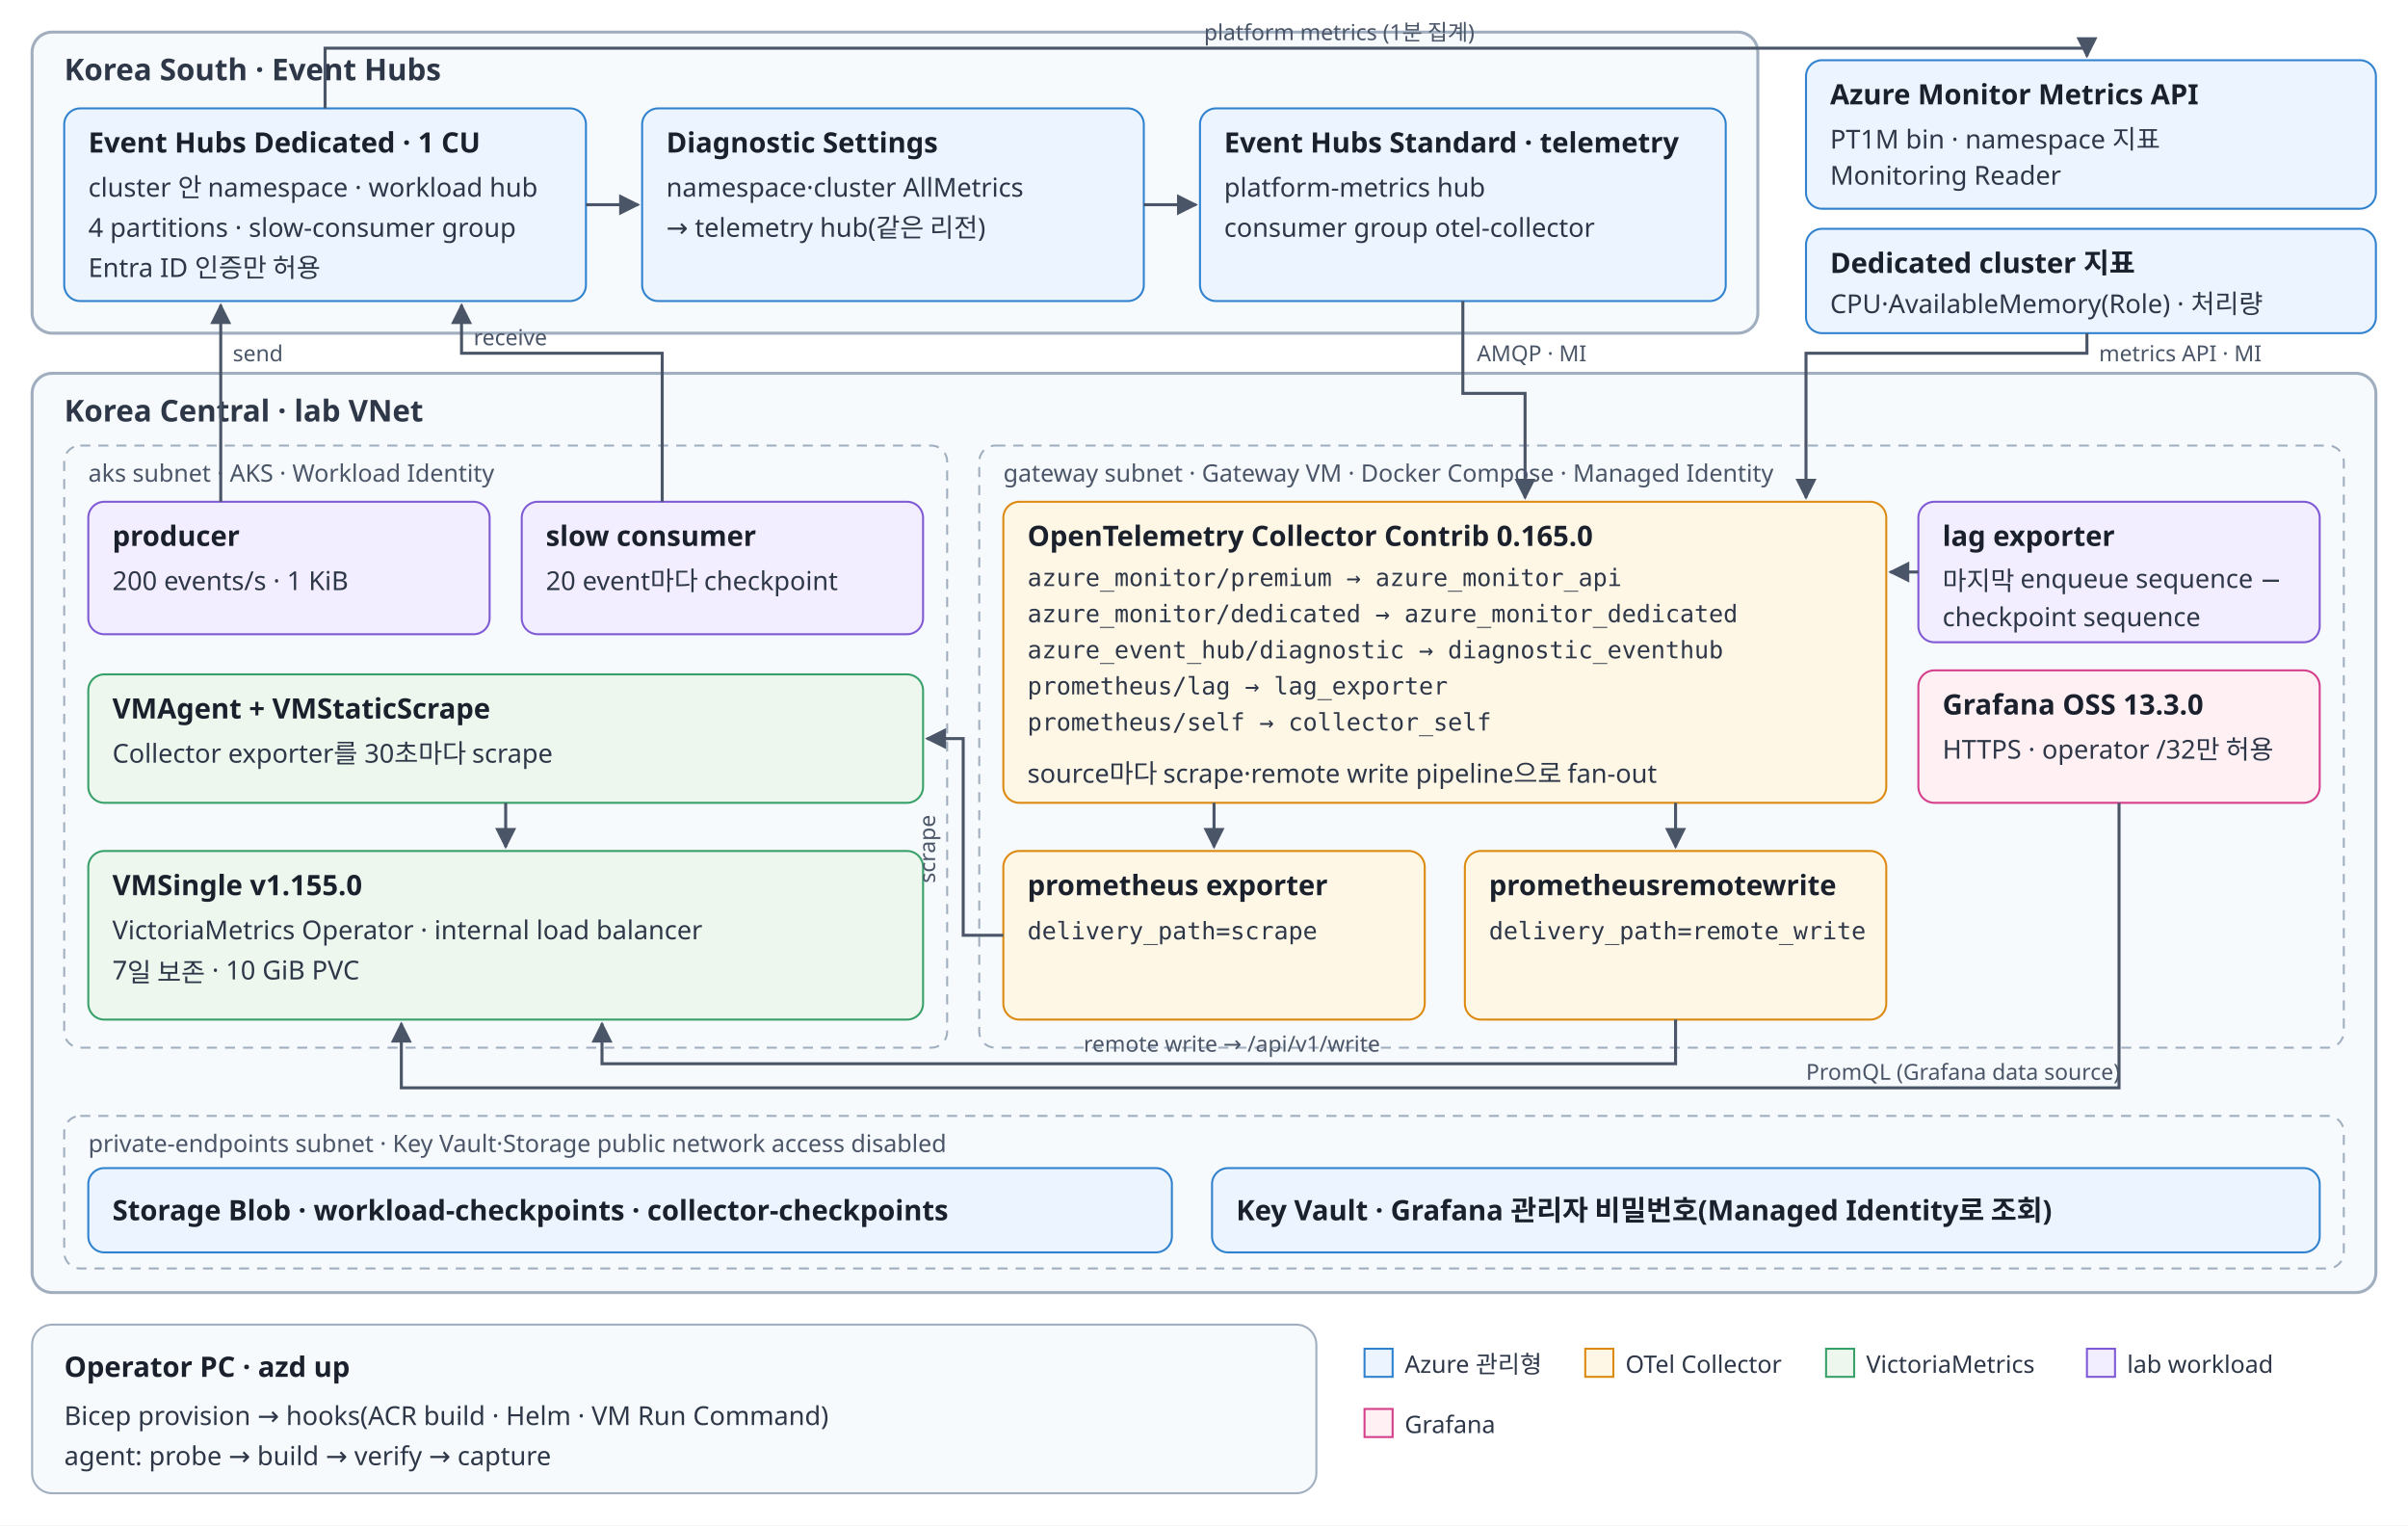
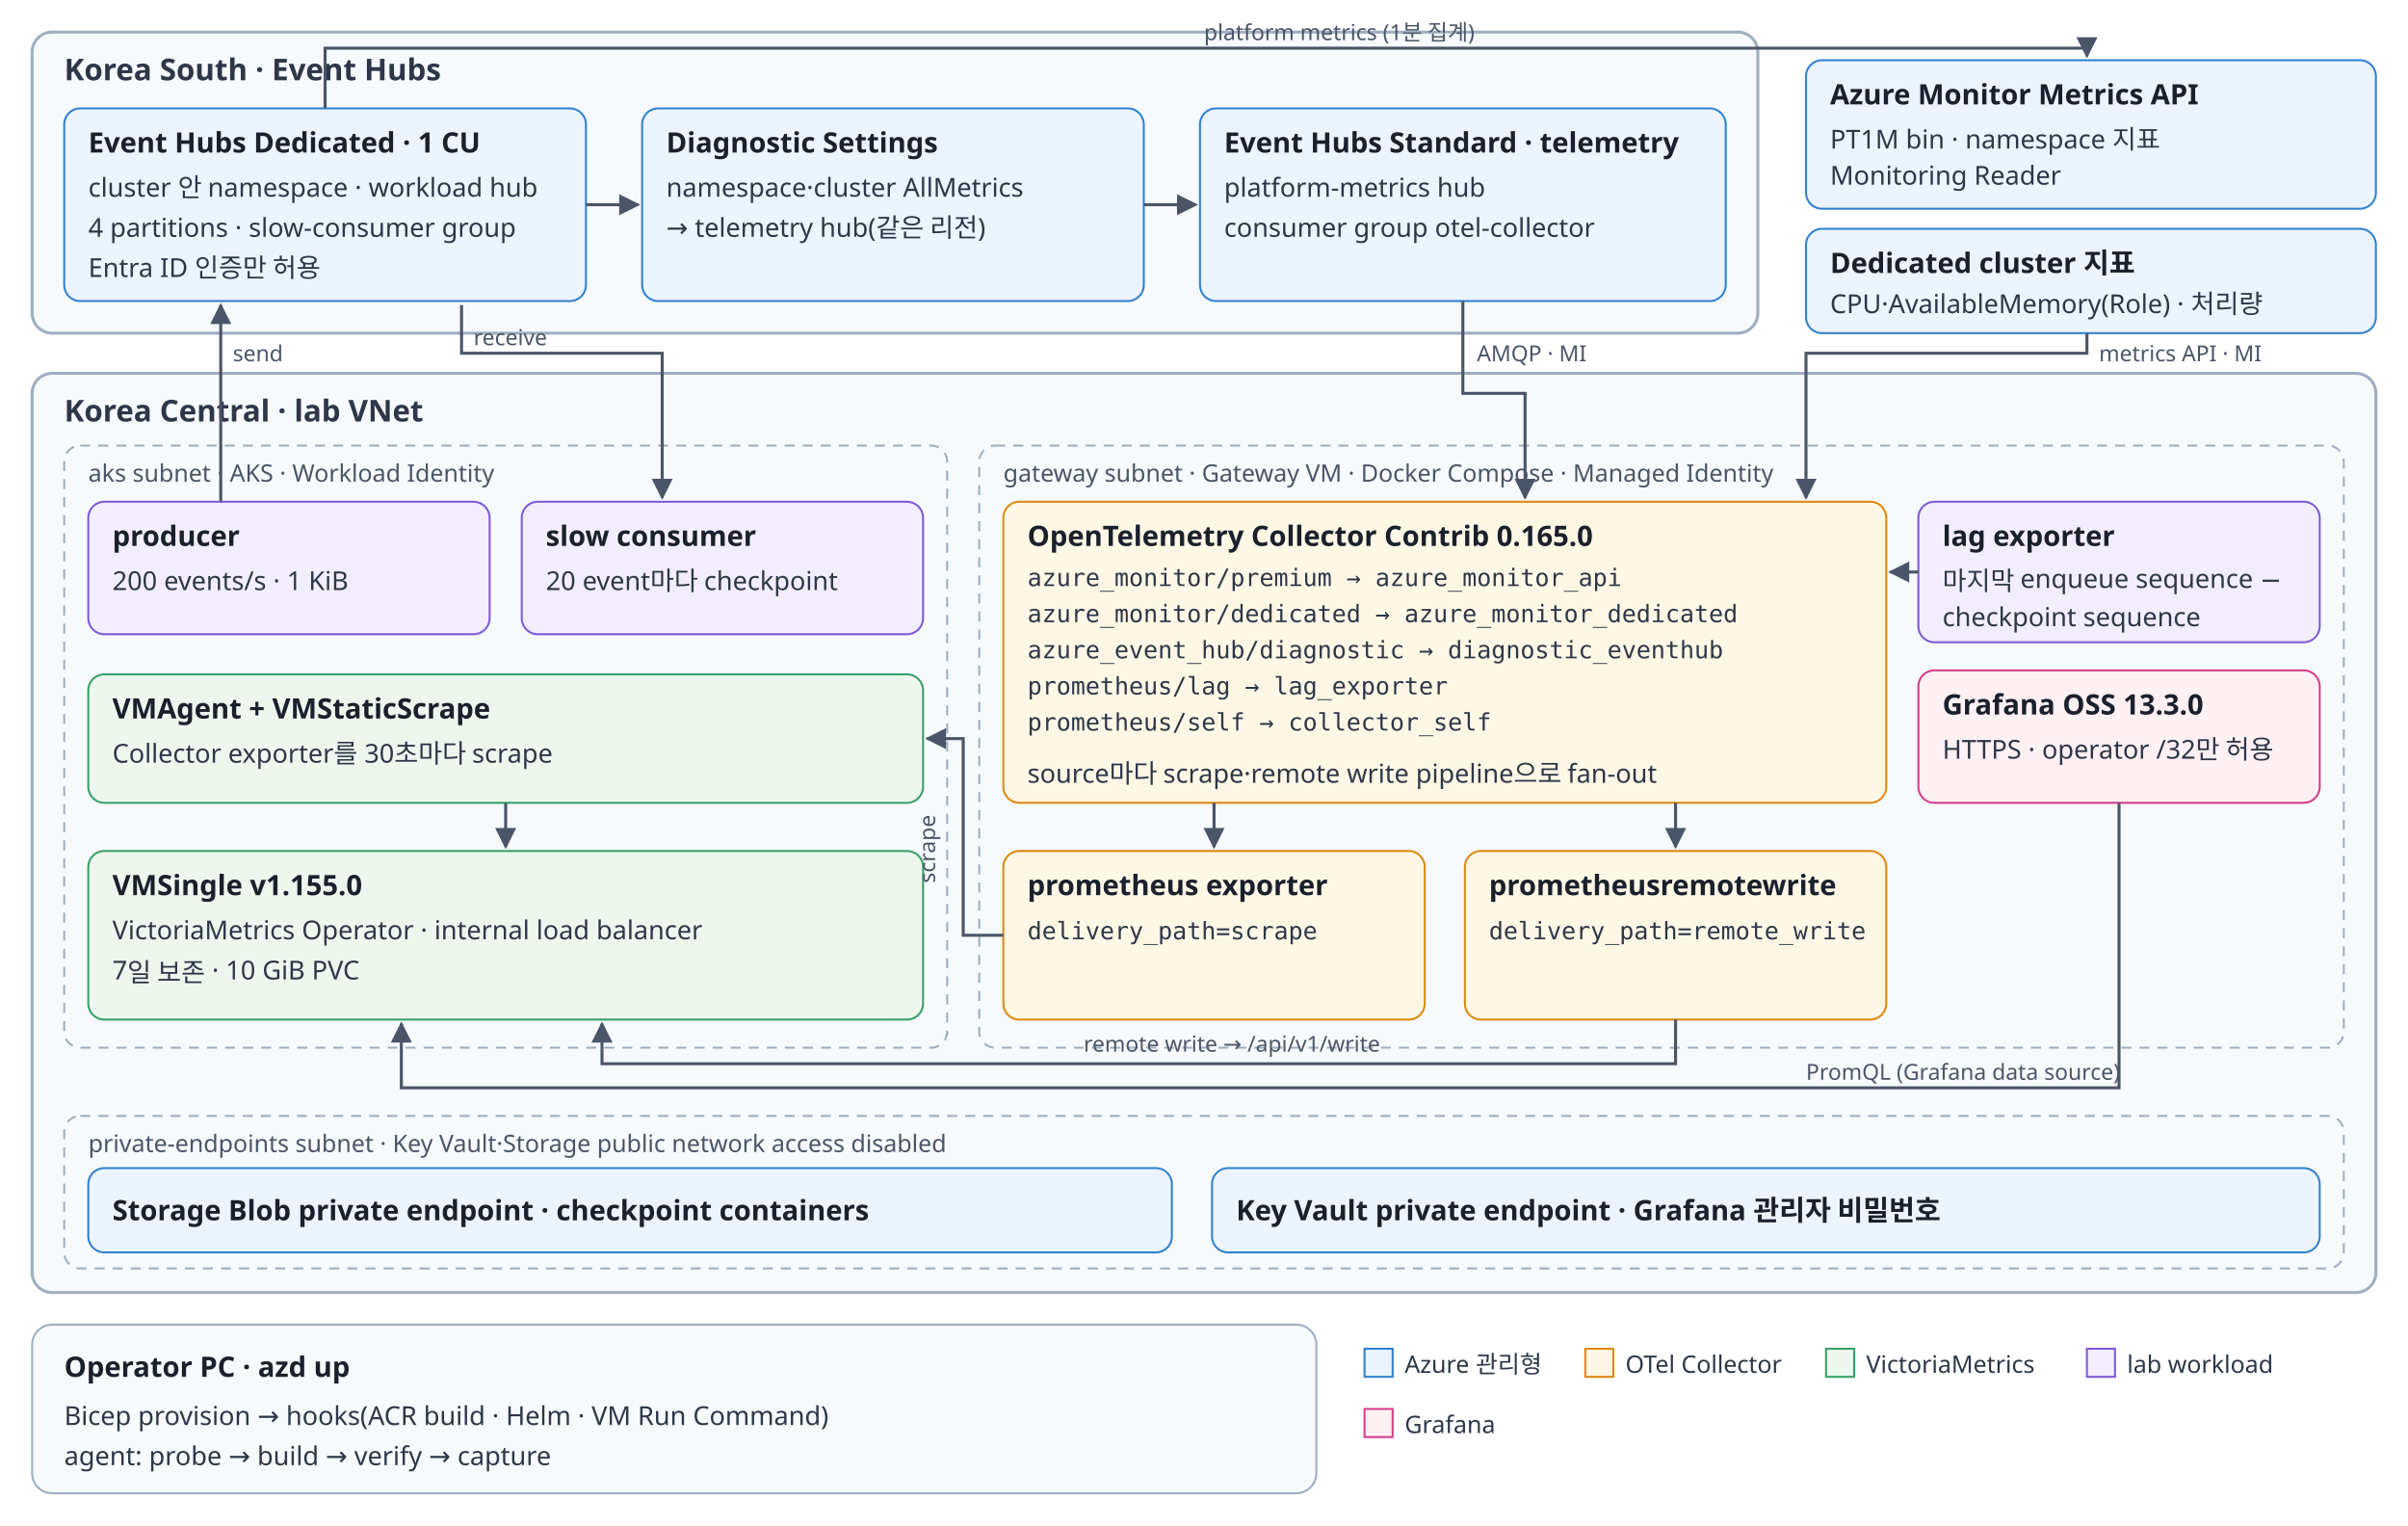
<svg xmlns="http://www.w3.org/2000/svg" viewBox="0 0 1200 760" width="1200" height="760" role="img" aria-labelledby="archTitle archDesc" font-family="'Segoe UI', 'Apple SD Gothic Neo', 'Malgun Gothic', 'Noto Sans KR', system-ui, sans-serif" font-size="13">
  <defs>
    <marker id="arrow" viewBox="0 0 10 10" refX="9" refY="5" markerWidth="7" markerHeight="7" orient="auto-start-reverse">
      <path d="M0,0 L10,5 L0,10 z" fill="#4A5568" />
    </marker>
    <style>
      .title { font-weight: 600; font-size: 14px; fill: #1A202C; }
      .body { fill: #2D3748; }
      .mono { font-family: 'SFMono-Regular', Menlo, Consolas, monospace; font-size: 12px; fill: #2D3748; }
      .zone { fill: #F7FAFC; stroke: #A0AEC0; stroke-width: 1.5; }
      .subnet { fill: none; stroke: #A0AEC0; stroke-dasharray: 5 4; }
      .zonelabel { font-weight: 600; font-size: 15px; fill: #2D3748; }
      .sublabel { font-size: 12px; fill: #4A5568; }
      .azure { fill: #EBF4FF; stroke: #3182CE; }
      .otel { fill: #FFF7E6; stroke: #DD8A12; }
      .vm { fill: #EDF7EE; stroke: #38A169; }
      .work { fill: #F3EEFF; stroke: #805AD5; }
      .graf { fill: #FFF0F3; stroke: #D53F8C; }
      .muted { fill: #F7F7F7; stroke: #A0AEC0; stroke-dasharray: 5 4; }
      .edge { stroke: #4A5568; stroke-width: 1.5; fill: none; marker-end: url(#arrow); }
      .edgelabel { font-size: 11px; fill: #4A5568; }
    </style>
  </defs>
  <rect width="1200" height="760" fill="#FFFFFF" />
  <rect class="zone" x="16" y="16" width="860" height="150" rx="10" />
  <text class="zonelabel" x="32" y="40">Korea South · Event Hubs</text>
  <rect class="azure" x="32" y="54" width="260" height="96" rx="8" />
  <text class="title" x="44" y="76">Event Hubs Dedicated · 1 CU</text>
  <text class="body" x="44" y="98">cluster 안 namespace · workload hub</text>
  <text class="body" x="44" y="118">4 partitions · slow-consumer group</text>
  <text class="body" x="44" y="138">Entra ID 인증만 허용</text>
  <rect class="azure" x="320" y="54" width="250" height="96" rx="8" />
  <text class="title" x="332" y="76">Diagnostic Settings</text>
  <text class="body" x="332" y="98">namespace·cluster AllMetrics</text>
  <text class="body" x="332" y="118">→ telemetry hub(같은 리전)</text>
  <rect class="azure" x="598" y="54" width="262" height="96" rx="8" />
  <text class="title" x="610" y="76">Event Hubs Standard · telemetry</text>
  <text class="body" x="610" y="98">platform-metrics hub</text>
  <text class="body" x="610" y="118">consumer group otel-collector</text>
  <path class="edge" d="M292,102 H318" />
  <path class="edge" d="M570,102 H596" />
  <rect class="azure" x="900" y="30" width="284" height="74" rx="8" />
  <text class="title" x="912" y="52">Azure Monitor Metrics API</text>
  <text class="body" x="912" y="74">PT1M bin · namespace 지표</text>
  <text class="body" x="912" y="92">Monitoring Reader</text>
  <rect class="azure" x="900" y="114" width="284" height="52" rx="8" />
  <text class="title" x="912" y="136">Dedicated cluster 지표</text>
  <text class="body" x="912" y="156">CPU·AvailableMemory(Role) · 처리량</text>
  <path class="edge" d="M162,54 V24 H1040 V28" />
  <text class="edgelabel" x="600" y="20">platform metrics (1분 집계)</text>
  <rect class="zone" x="16" y="186" width="1168" height="458" rx="10" />
  <text class="zonelabel" x="32" y="210">Korea Central · lab VNet</text>
  <rect class="subnet" x="32" y="222" width="440" height="300" rx="8" />
  <text class="sublabel" x="44" y="240">aks subnet · AKS · Workload Identity</text>
  <rect class="work" x="44" y="250" width="200" height="66" rx="8" />
  <text class="title" x="56" y="272">producer</text>
  <text class="body" x="56" y="294">200 events/s · 1 KiB</text>
  <rect class="work" x="260" y="250" width="200" height="66" rx="8" />
  <text class="title" x="272" y="272">slow consumer</text>
  <text class="body" x="272" y="294">20 event마다 checkpoint</text>
  <rect class="vm" x="44" y="336" width="416" height="64" rx="8" />
  <text class="title" x="56" y="358">VMAgent + VMStaticScrape</text>
  <text class="body" x="56" y="380">Collector exporter를 30초마다 scrape</text>
  <rect class="vm" x="44" y="424" width="416" height="84" rx="8" />
  <text class="title" x="56" y="446">VMSingle v1.155.0</text>
  <text class="body" x="56" y="468">VictoriaMetrics Operator · internal load balancer</text>
  <text class="body" x="56" y="488">7일 보존 · 10 GiB PVC</text>
  <path class="edge" d="M252,400 V422" />
  <path class="edge" d="M110,250 V196 H110 V152" />
  <text class="edgelabel" x="116" y="180">send</text>
-   <path class="edge" d="M330,250 V176 H230 V152" />
+   <path class="edge" d="M230,152 V176 H330 V248" />
  <text class="edgelabel" x="236" y="172">receive</text>
  <rect class="subnet" x="488" y="222" width="680" height="300" rx="8" />
  <text class="sublabel" x="500" y="240">gateway subnet · Gateway VM · Docker Compose · Managed Identity</text>
  <rect class="otel" x="500" y="250" width="440" height="150" rx="8" />
  <text class="title" x="512" y="272">OpenTelemetry Collector Contrib 0.165.0</text>
  <text class="mono" x="512" y="292">azure_monitor/premium   → azure_monitor_api</text>
  <text class="mono" x="512" y="310">azure_monitor/dedicated → azure_monitor_dedicated</text>
  <text class="mono" x="512" y="328">azure_event_hub/diagnostic → diagnostic_eventhub</text>
  <text class="mono" x="512" y="346">prometheus/lag          → lag_exporter</text>
  <text class="mono" x="512" y="364">prometheus/self         → collector_self</text>
  <text class="body" x="512" y="390">source마다 scrape·remote write pipeline으로 fan-out</text>
  <rect class="work" x="956" y="250" width="200" height="70" rx="8" />
  <text class="title" x="968" y="272">lag exporter</text>
  <text class="body" x="968" y="294">마지막 enqueue sequence −</text>
  <text class="body" x="968" y="312">checkpoint sequence</text>
  <rect class="graf" x="956" y="334" width="200" height="66" rx="8" />
  <text class="title" x="968" y="356">Grafana OSS 13.3.0</text>
  <text class="body" x="968" y="378">HTTPS · operator /32만 허용</text>
  <path class="edge" d="M956,285 H942" />
  <rect class="otel" x="500" y="424" width="210" height="84" rx="8" />
  <text class="title" x="512" y="446">prometheus exporter</text>
  <text class="mono" x="512" y="468">delivery_path=scrape</text>
  <rect class="otel" x="730" y="424" width="210" height="84" rx="8" />
  <text class="title" x="742" y="446">prometheusremotewrite</text>
  <text class="mono" x="742" y="468">delivery_path=remote_write</text>
  <path class="edge" d="M605,400 V422" />
  <path class="edge" d="M835,400 V422" />
  <path class="edge" d="M729,150 V196 H760 V248" />
  <text class="edgelabel" x="736" y="180">AMQP · MI</text>
  <path class="edge" d="M1040,166 V176 H900 V248" />
  <text class="edgelabel" x="1046" y="180">metrics API · MI</text>
  <path class="edge" d="M500,466 H480 V368 H462" />
  <text class="edgelabel" x="466" y="440" transform="rotate(-90 466 440)">scrape</text>
  <path class="edge" d="M835,508 V530 H300 V510" />
  <text class="edgelabel" x="540" y="524">remote write → /api/v1/write</text>
  <path class="edge" d="M1056,400 V542 H200 V510" />
  <text class="edgelabel" x="900" y="538">PromQL (Grafana data source)</text>
  <rect class="subnet" x="32" y="556" width="1136" height="76" rx="8" />
  <text class="sublabel" x="44" y="574">private-endpoints subnet · Key Vault·Storage public network access disabled</text>
  <rect class="azure" x="44" y="582" width="540" height="42" rx="8" />
-   <text class="title" x="56" y="608">Storage Blob · workload-checkpoints · collector-checkpoints</text>
+   <text class="title" x="56" y="608">Storage Blob private endpoint · checkpoint containers</text>
  <rect class="azure" x="604" y="582" width="552" height="42" rx="8" />
-   <text class="title" x="616" y="608">Key Vault · Grafana 관리자 비밀번호(Managed Identity로 조회)</text>
+   <text class="title" x="616" y="608">Key Vault private endpoint · Grafana 관리자 비밀번호</text>
  <rect x="16" y="660" width="640" height="84" rx="10" fill="#F7FAFC" stroke="#A0AEC0" />
  <text class="title" x="32" y="686">Operator PC · azd up</text>
  <text class="body" x="32" y="710">Bicep provision → hooks(ACR build · Helm · VM Run Command)</text>
  <text class="body" x="32" y="730">agent: probe → build → verify → capture</text>
  <g font-size="12">
    <rect class="azure" x="680" y="672" width="14" height="14" />
    <text class="body" x="700" y="684">Azure 관리형</text>
    <rect class="otel" x="790" y="672" width="14" height="14" />
    <text class="body" x="810" y="684">OTel Collector</text>
    <rect class="vm" x="910" y="672" width="14" height="14" />
    <text class="body" x="930" y="684">VictoriaMetrics</text>
    <rect class="work" x="1040" y="672" width="14" height="14" />
    <text class="body" x="1060" y="684">lab workload</text>
    <rect class="graf" x="680" y="702" width="14" height="14" />
    <text class="body" x="700" y="714">Grafana</text>
  </g>
</svg>
